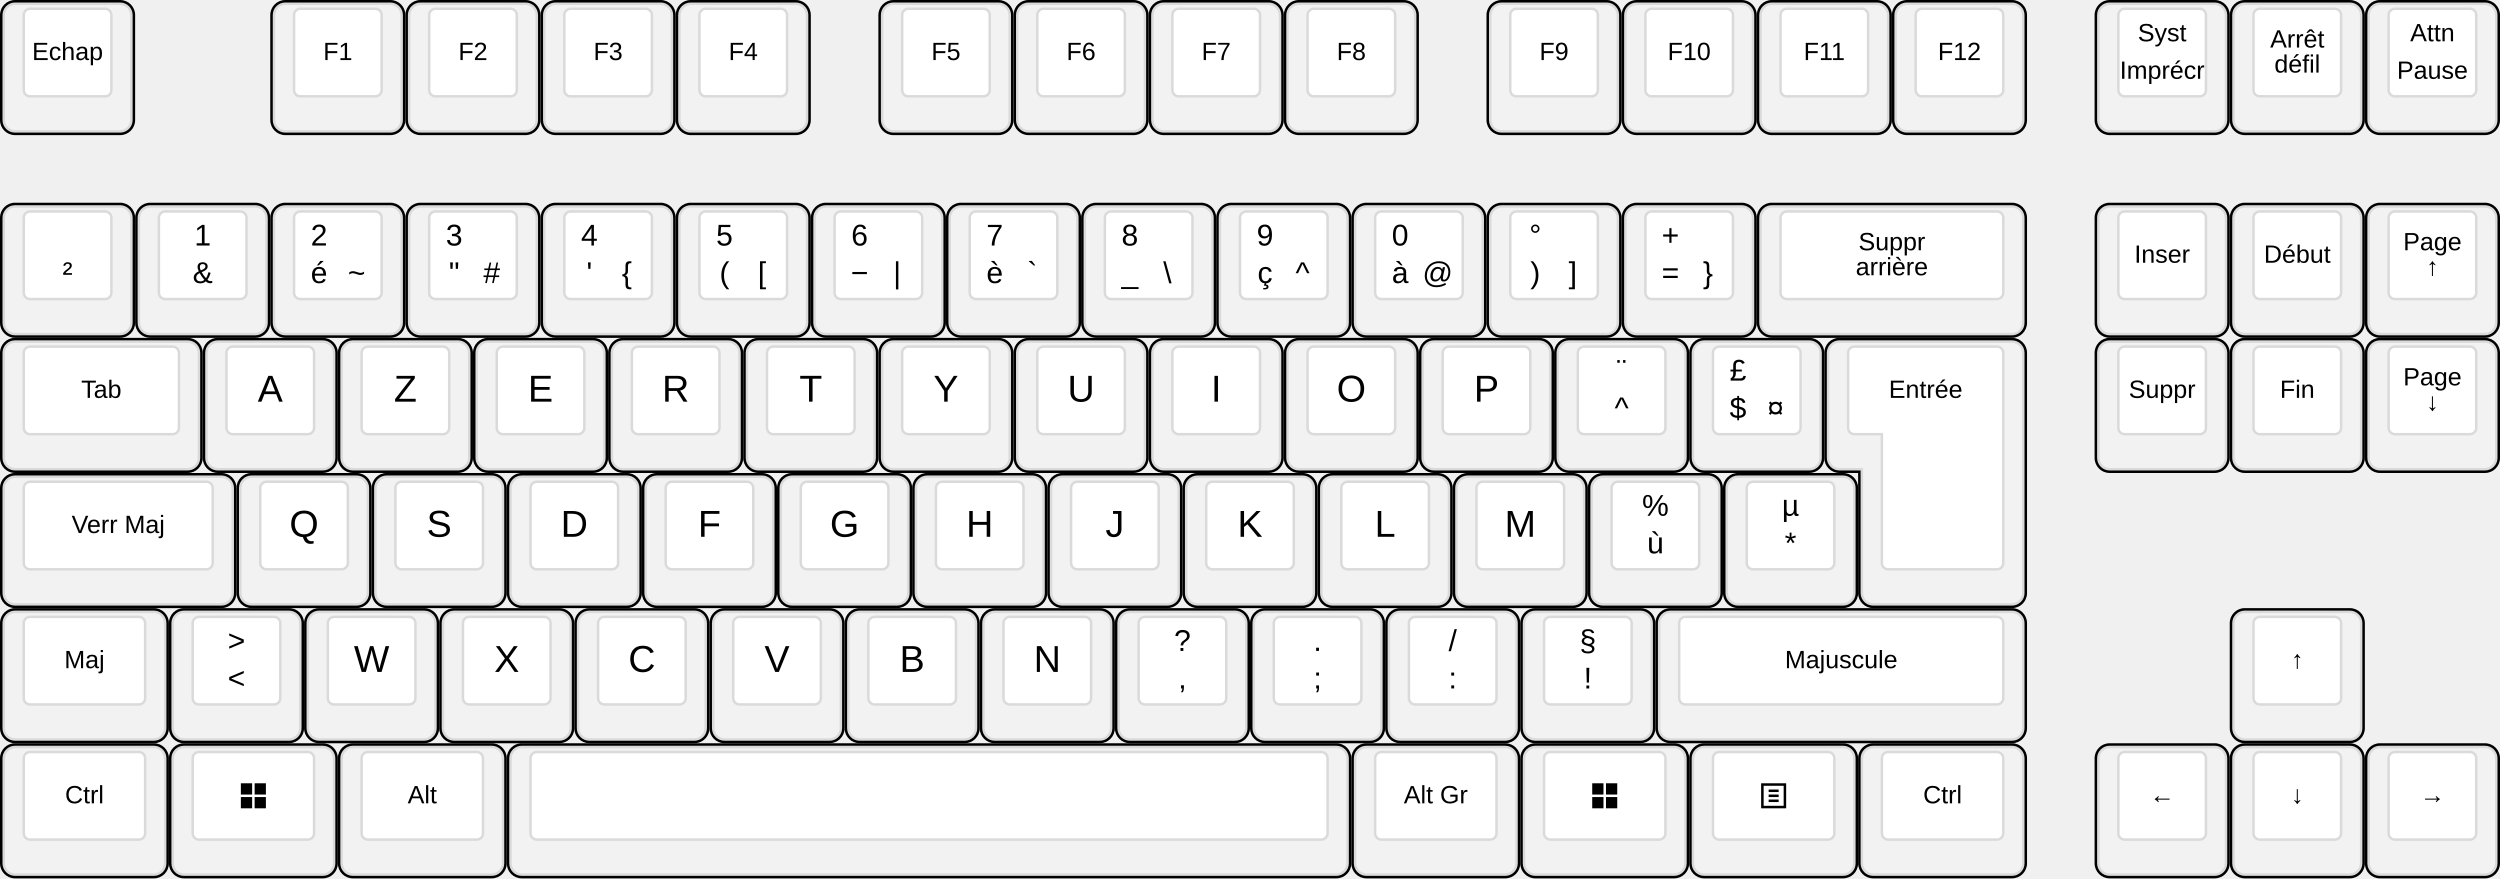
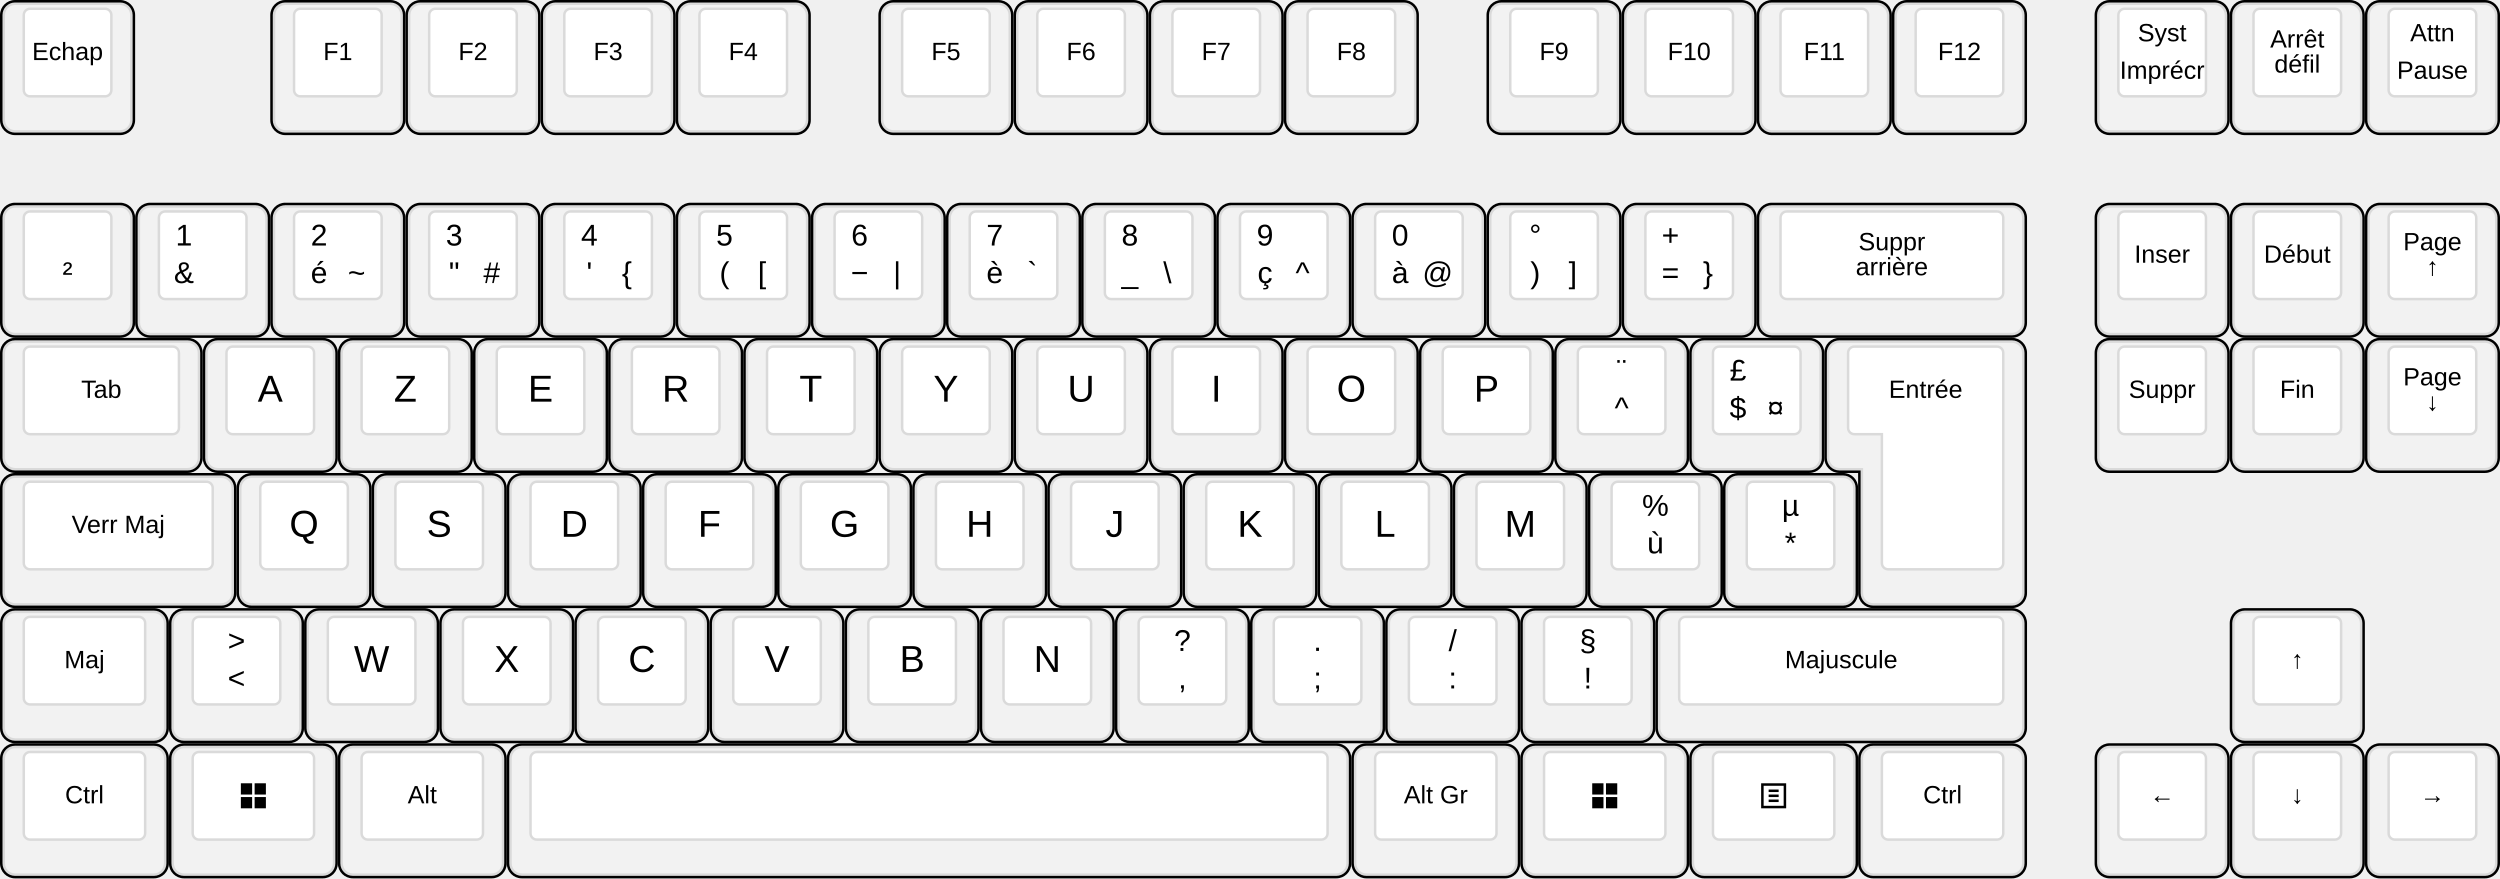
<svg xmlns="http://www.w3.org/2000/svg" xmlns:xlink="http://www.w3.org/1999/xlink" version="1.1" width="999" height="351" viewBox="0 -351 999 351">
  <defs>
    <g id="shape0">
      <path d="M 6 -54 C 2.686 -54 0 -51.314 0 -48 L 0 -6 C 0 -2.686 2.686 0 6 0 L 48 0 C 51.314 0 54 -2.686 54 -6 L 54 -48 C 54 -51.314 51.314 -54 48 -54 Z" fill="#000000" />
      <path d="M 6 -53 C 3.239 -53 1 -50.761 1 -48 L 1 -6 C 1 -3.239 3.239 -1 6 -1 L 48 -1 C 50.761 -1 53 -3.239 53 -6 L 53 -48 C 53 -50.761 50.761 -53 48 -53 Z" fill="#dadada" />
      <path d="M 6 -52 C 3.791 -52 2 -50.209 2 -48 L 2 -6 C 2 -3.791 3.791 -2 6 -2 L 48 -2 C 50.209 -2 52 -3.791 52 -6 L 52 -48 C 52 -50.209 50.209 -52 48 -52 Z" fill="#f2f2f2" />
      <path d="M 12 -51 C 10.343 -51 9 -49.657 9 -48 L 9 -18 C 9 -16.343 10.343 -15 12 -15 L 42 -15 C 43.657 -15 45 -16.343 45 -18 L 45 -48 C 45 -49.657 43.657 -51 42 -51 Z" fill="#dadada" />
      <path d="M 12 -50 C 10.895 -50 10 -49.105 10 -48 L 10 -18 C 10 -16.895 10.895 -16 12 -16 L 42 -16 C 43.105 -16 44 -16.895 44 -18 L 44 -48 C 44 -49.105 43.105 -50 42 -50 Z" fill="#ffffff" />
    </g>
    <g id="shape1">
      <path d="M 6 -54 C 2.686 -54 0 -51.314 0 -48 L 0 -6 C 0 -2.686 2.686 0 6 0 L 102 0 C 105.314 0 108 -2.686 108 -6 L 108 -48 C 108 -51.314 105.314 -54 102 -54 Z" fill="#000000" />
      <path d="M 6 -53 C 3.239 -53 1 -50.761 1 -48 L 1 -6 C 1 -3.239 3.239 -1 6 -1 L 102 -1 C 104.761 -1 107 -3.239 107 -6 L 107 -48 C 107 -50.761 104.761 -53 102 -53 Z" fill="#dadada" />
      <path d="M 6 -52 C 3.791 -52 2 -50.209 2 -48 L 2 -6 C 2 -3.791 3.791 -2 6 -2 L 102 -2 C 104.209 -2 106 -3.791 106 -6 L 106 -48 C 106 -50.209 104.209 -52 102 -52 Z" fill="#f2f2f2" />
      <path d="M 12 -51 C 10.343 -51 9 -49.657 9 -48 L 9 -18 C 9 -16.343 10.343 -15 12 -15 L 96 -15 C 97.657 -15 99 -16.343 99 -18 L 99 -48 C 99 -49.657 97.657 -51 96 -51 Z" fill="#dadada" />
      <path d="M 12 -50 C 10.895 -50 10 -49.105 10 -48 L 10 -18 C 10 -16.895 10.895 -16 12 -16 L 96 -16 C 97.105 -16 98 -16.895 98 -18 L 98 -48 C 98 -49.105 97.105 -50 96 -50 Z" fill="#ffffff" />
    </g>
    <g id="shape2">
      <path d="M 6 -54 C 2.686 -54 0 -51.314 0 -48 L 0 -6 C 0 -2.686 2.686 0 6 0 L 75 0 C 78.314 0 81 -2.686 81 -6 L 81 -48 C 81 -51.314 78.314 -54 75 -54 Z" fill="#000000" />
      <path d="M 6 -53 C 3.239 -53 1 -50.761 1 -48 L 1 -6 C 1 -3.239 3.239 -1 6 -1 L 75 -1 C 77.761 -1 80 -3.239 80 -6 L 80 -48 C 80 -50.761 77.761 -53 75 -53 Z" fill="#dadada" />
      <path d="M 6 -52 C 3.791 -52 2 -50.209 2 -48 L 2 -6 C 2 -3.791 3.791 -2 6 -2 L 75 -2 C 77.209 -2 79 -3.791 79 -6 L 79 -48 C 79 -50.209 77.209 -52 75 -52 Z" fill="#f2f2f2" />
      <path d="M 12 -51 C 10.343 -51 9 -49.657 9 -48 L 9 -18 C 9 -16.343 10.343 -15 12 -15 L 69 -15 C 70.657 -15 72 -16.343 72 -18 L 72 -48 C 72 -49.657 70.657 -51 69 -51 Z" fill="#dadada" />
      <path d="M 12 -50 C 10.895 -50 10 -49.105 10 -48 L 10 -18 C 10 -16.895 10.895 -16 12 -16 L 69 -16 C 70.105 -16 71 -16.895 71 -18 L 71 -48 C 71 -49.105 70.105 -50 69 -50 Z" fill="#ffffff" />
    </g>
    <g id="shape3">
      <path d="M 6 -54 C 2.686 -54 0 -51.314 0 -48 L 0 -6 C 0 -2.686 2.686 0 6 0 L 88.5 0 C 91.814 0 94.5 -2.686 94.5 -6 L 94.5 -48 C 94.5 -51.314 91.814 -54 88.5 -54 Z" fill="#000000" />
      <path d="M 6 -53 C 3.239 -53 1 -50.761 1 -48 L 1 -6 C 1 -3.239 3.239 -1 6 -1 L 88.5 -1 C 91.261 -1 93.5 -3.239 93.5 -6 L 93.5 -48 C 93.5 -50.761 91.261 -53 88.5 -53 Z" fill="#dadada" />
      <path d="M 6 -52 C 3.791 -52 2 -50.209 2 -48 L 2 -6 C 2 -3.791 3.791 -2 6 -2 L 88.5 -2 C 90.709 -2 92.5 -3.791 92.5 -6 L 92.5 -48 C 92.5 -50.209 90.709 -52 88.5 -52 Z" fill="#f2f2f2" />
      <path d="M 12 -51 C 10.343 -51 9 -49.657 9 -48 L 9 -18 C 9 -16.343 10.343 -15 12 -15 L 82.5 -15 C 84.157 -15 85.5 -16.343 85.5 -18 L 85.5 -48 C 85.5 -49.657 84.157 -51 82.5 -51 Z" fill="#dadada" />
      <path d="M 12 -50 C 10.895 -50 10 -49.105 10 -48 L 10 -18 C 10 -16.895 10.895 -16 12 -16 L 82.5 -16 C 83.605 -16 84.5 -16.895 84.5 -18 L 84.5 -48 C 84.5 -49.105 83.605 -50 82.5 -50 Z" fill="#ffffff" />
    </g>
    <g id="shape4">
      <path d="M -7.5 -108 C -10.814 -108 -13.5 -105.314 -13.5 -102 L -13.5 -60 C -13.5 -56.686 -10.814 -54 -7.5 -54 L 0 -54 L 0 -6 C 0 -2.686 2.686 0 6 0 L 61.5 0 C 64.814 0 67.5 -2.686 67.5 -6 L 67.5 -102 C 67.5 -105.314 64.814 -108 61.5 -108 Z" fill="#000000" />
      <path d="M -7.5 -107 C -10.261 -107 -12.5 -104.761 -12.5 -102 L -12.5 -60 C -12.5 -57.239 -10.261 -55 -7.5 -55 L 1 -55 L 1 -54 L 1 -6 C 1 -3.239 3.239 -1 6 -1 L 61.5 -1 C 64.261 -1 66.5 -3.239 66.5 -6 L 66.5 -102 C 66.5 -104.761 64.261 -107 61.5 -107 Z" fill="#dadada" />
      <path d="M -7.5 -106 C -9.709 -106 -11.5 -104.209 -11.5 -102 L -11.5 -60 C -11.5 -57.791 -9.709 -56 -7.5 -56 L 2 -56 L 2 -54 L 2 -6 C 2 -3.791 3.791 -2 6 -2 L 61.5 -2 C 63.709 -2 65.5 -3.791 65.5 -6 L 65.5 -102 C 65.5 -104.209 63.709 -106 61.5 -106 Z" fill="#f2f2f2" />
      <path d="M -1.5 -105 C -3.157 -105 -4.5 -103.657 -4.5 -102 L -4.5 -72 C -4.5 -70.343 -3.157 -69 -1.5 -69 L 9 -69 L 9 -60 L 9 -18 C 9 -16.343 10.343 -15 12 -15 L 55.5 -15 C 57.157 -15 58.5 -16.343 58.5 -18 L 58.5 -102 C 58.5 -103.657 57.157 -105 55.5 -105 Z" fill="#dadada" />
      <path d="M -1.5 -104 C -2.605 -104 -3.5 -103.105 -3.5 -102 L -3.5 -72 C -3.5 -70.895 -2.605 -70 -1.5 -70 L 10 -70 L 10 -60 L 10 -18 C 10 -16.895 10.895 -16 12 -16 L 55.5 -16 C 56.605 -16 57.5 -16.895 57.5 -18 L 57.5 -102 C 57.5 -103.105 56.605 -104 55.5 -104 Z" fill="#ffffff" />
    </g>
    <g id="shape5">
      <path d="M 6 -54 C 2.686 -54 0 -51.314 0 -48 L 0 -6 C 0 -2.686 2.686 0 6 0 L 61.5 0 C 64.814 0 67.5 -2.686 67.5 -6 L 67.5 -48 C 67.5 -51.314 64.814 -54 61.5 -54 Z" fill="#000000" />
      <path d="M 6 -53 C 3.239 -53 1 -50.761 1 -48 L 1 -6 C 1 -3.239 3.239 -1 6 -1 L 61.5 -1 C 64.261 -1 66.5 -3.239 66.5 -6 L 66.5 -48 C 66.5 -50.761 64.261 -53 61.5 -53 Z" fill="#dadada" />
      <path d="M 6 -52 C 3.791 -52 2 -50.209 2 -48 L 2 -6 C 2 -3.791 3.791 -2 6 -2 L 61.5 -2 C 63.709 -2 65.5 -3.791 65.5 -6 L 65.5 -48 C 65.5 -50.209 63.709 -52 61.5 -52 Z" fill="#f2f2f2" />
      <path d="M 12 -51 C 10.343 -51 9 -49.657 9 -48 L 9 -18 C 9 -16.343 10.343 -15 12 -15 L 55.5 -15 C 57.157 -15 58.5 -16.343 58.5 -18 L 58.5 -48 C 58.5 -49.657 57.157 -51 55.5 -51 Z" fill="#dadada" />
      <path d="M 12 -50 C 10.895 -50 10 -49.105 10 -48 L 10 -18 C 10 -16.895 10.895 -16 12 -16 L 55.5 -16 C 56.605 -16 57.5 -16.895 57.5 -18 L 57.5 -48 C 57.5 -49.105 56.605 -50 55.5 -50 Z" fill="#ffffff" />
    </g>
    <g id="shape6">
      <path d="M 6 -54 C 2.686 -54 0 -51.314 0 -48 L 0 -6 C 0 -2.686 2.686 0 6 0 L 142.5 0 C 145.814 0 148.5 -2.686 148.5 -6 L 148.5 -48 C 148.5 -51.314 145.814 -54 142.5 -54 Z" fill="#000000" />
      <path d="M 6 -53 C 3.239 -53 1 -50.761 1 -48 L 1 -6 C 1 -3.239 3.239 -1 6 -1 L 142.5 -1 C 145.261 -1 147.5 -3.239 147.5 -6 L 147.5 -48 C 147.5 -50.761 145.261 -53 142.5 -53 Z" fill="#dadada" />
      <path d="M 6 -52 C 3.791 -52 2 -50.209 2 -48 L 2 -6 C 2 -3.791 3.791 -2 6 -2 L 142.5 -2 C 144.709 -2 146.5 -3.791 146.5 -6 L 146.5 -48 C 146.5 -50.209 144.709 -52 142.5 -52 Z" fill="#f2f2f2" />
      <path d="M 12 -51 C 10.343 -51 9 -49.657 9 -48 L 9 -18 C 9 -16.343 10.343 -15 12 -15 L 136.5 -15 C 138.157 -15 139.5 -16.343 139.5 -18 L 139.5 -48 C 139.5 -49.657 138.157 -51 136.5 -51 Z" fill="#dadada" />
      <path d="M 12 -50 C 10.895 -50 10 -49.105 10 -48 L 10 -18 C 10 -16.895 10.895 -16 12 -16 L 136.5 -16 C 137.605 -16 138.5 -16.895 138.5 -18 L 138.5 -48 C 138.5 -49.105 137.605 -50 136.5 -50 Z" fill="#ffffff" />
    </g>
    <g id="shape7">
      <path d="M 6 -54 C 2.686 -54 0 -51.314 0 -48 L 0 -6 C 0 -2.686 2.686 0 6 0 L 331.5 0 C 334.814 0 337.5 -2.686 337.5 -6 L 337.5 -48 C 337.5 -51.314 334.814 -54 331.5 -54 Z" fill="#000000" />
      <path d="M 6 -53 C 3.239 -53 1 -50.761 1 -48 L 1 -6 C 1 -3.239 3.239 -1 6 -1 L 331.5 -1 C 334.261 -1 336.5 -3.239 336.5 -6 L 336.5 -48 C 336.5 -50.761 334.261 -53 331.5 -53 Z" fill="#dadada" />
      <path d="M 6 -52 C 3.791 -52 2 -50.209 2 -48 L 2 -6 C 2 -3.791 3.791 -2 6 -2 L 331.5 -2 C 333.709 -2 335.5 -3.791 335.5 -6 L 335.5 -48 C 335.5 -50.209 333.709 -52 331.5 -52 Z" fill="#f2f2f2" />
      <path d="M 12 -51 C 10.343 -51 9 -49.657 9 -48 L 9 -18 C 9 -16.343 10.343 -15 12 -15 L 325.5 -15 C 327.157 -15 328.5 -16.343 328.5 -18 L 328.5 -48 C 328.5 -49.657 327.157 -51 325.5 -51 Z" fill="#dadada" />
      <path d="M 12 -50 C 10.895 -50 10 -49.105 10 -48 L 10 -18 C 10 -16.895 10.895 -16 12 -16 L 325.5 -16 C 326.605 -16 327.5 -16.895 327.5 -18 L 327.5 -48 C 327.5 -49.105 326.605 -50 325.5 -50 Z" fill="#ffffff" />
    </g>
    <path id="path0" d="M 0 0 h 0.45 v 0.45 h -0.45 z M 1 0 v 0.45 h -0.45 v -0.45 z M 1 1 h -0.45 v -0.45 h 0.45 z M 0 1 v -0.45 h 0.45 v 0.45 z" />
    <path id="path1" d="M 0 0 V 1 H 1 V 0 Z M 0.9 0.9 H 0.1 V 0.1 H 0.9 Z M 0.7 0.35 H 0.3 V 0.25 H 0.7 Z M 0.7 0.55 H 0.3 V 0.45 H 0.7 Z M 0.7 0.75 H 0.3 V 0.65 H 0.7 Z" />
  </defs>
  <g class="keyboard">
    <g class="key">
      <use xlink:href="#shape0" transform="translate(0 -297)" />
      <text x="27" y="-327" text-anchor="middle" font-family="Arial" font-size="10" fill="#000000">Echap</text>
    </g>
    <g class="key">
      <use xlink:href="#shape0" transform="translate(108 -297)" />
      <text x="135" y="-327" text-anchor="middle" font-family="Arial" font-size="10" fill="#000000">F1</text>
    </g>
    <g class="key">
      <use xlink:href="#shape0" transform="translate(162 -297)" />
      <text x="189" y="-327" text-anchor="middle" font-family="Arial" font-size="10" fill="#000000">F2</text>
    </g>
    <g class="key">
      <use xlink:href="#shape0" transform="translate(216 -297)" />
      <text x="243" y="-327" text-anchor="middle" font-family="Arial" font-size="10" fill="#000000">F3</text>
    </g>
    <g class="key">
      <use xlink:href="#shape0" transform="translate(270 -297)" />
      <text x="297" y="-327" text-anchor="middle" font-family="Arial" font-size="10" fill="#000000">F4</text>
    </g>
    <g class="key">
      <use xlink:href="#shape0" transform="translate(351 -297)" />
      <text x="378" y="-327" text-anchor="middle" font-family="Arial" font-size="10" fill="#000000">F5</text>
    </g>
    <g class="key">
      <use xlink:href="#shape0" transform="translate(405 -297)" />
      <text x="432" y="-327" text-anchor="middle" font-family="Arial" font-size="10" fill="#000000">F6</text>
    </g>
    <g class="key">
      <use xlink:href="#shape0" transform="translate(459 -297)" />
      <text x="486" y="-327" text-anchor="middle" font-family="Arial" font-size="10" fill="#000000">F7</text>
    </g>
    <g class="key">
      <use xlink:href="#shape0" transform="translate(513 -297)" />
      <text x="540" y="-327" text-anchor="middle" font-family="Arial" font-size="10" fill="#000000">F8</text>
    </g>
    <g class="key">
      <use xlink:href="#shape0" transform="translate(594 -297)" />
      <text x="621" y="-327" text-anchor="middle" font-family="Arial" font-size="10" fill="#000000">F9</text>
    </g>
    <g class="key">
      <use xlink:href="#shape0" transform="translate(648 -297)" />
      <text x="675" y="-327" text-anchor="middle" font-family="Arial" font-size="10" fill="#000000">F10</text>
    </g>
    <g class="key">
      <use xlink:href="#shape0" transform="translate(702 -297)" />
      <text x="729" y="-327" text-anchor="middle" font-family="Arial" font-size="10" fill="#000000">F11</text>
    </g>
    <g class="key">
      <use xlink:href="#shape0" transform="translate(756 -297)" />
      <text x="783" y="-327" text-anchor="middle" font-family="Arial" font-size="10" fill="#000000">F12</text>
    </g>
    <g class="key">
      <use xlink:href="#shape0" transform="translate(837 -297)" />
      <text x="864" y="-319.5" text-anchor="middle" font-family="Arial" font-size="10" textLength="30" lengthAdjust="spacingAndGlyphs" fill="#000000">Imprécr</text>
      <text x="864" y="-334.5" text-anchor="middle" font-family="Arial" font-size="10" fill="#000000">Syst</text>
    </g>
    <g class="key">
      <use xlink:href="#shape0" transform="translate(891 -297)" />
      <text x="918" y="-332" text-anchor="middle" font-family="Arial" font-size="10" fill="#000000">Arrêt</text>
      <text x="918" y="-322" text-anchor="middle" font-family="Arial" font-size="10" fill="#000000">défil</text>
    </g>
    <g class="key">
      <use xlink:href="#shape0" transform="translate(945 -297)" />
      <text x="972" y="-319.5" text-anchor="middle" font-family="Arial" font-size="10" fill="#000000">Pause</text>
      <text x="972" y="-334.5" text-anchor="middle" font-family="Arial" font-size="10" fill="#000000">Attn</text>
    </g>
    <g class="key">
      <use xlink:href="#shape0" transform="translate(0 -216)" />
      <text x="27" y="-237.9" text-anchor="middle" font-family="Arial" font-size="12" fill="#000000">²</text>
    </g>
    <g class="key">
      <use xlink:href="#shape0" transform="translate(54 -216)" />
-       <text x="81" y="-237.9" text-anchor="middle" font-family="Arial" font-size="12" fill="#000000">&amp;</text>
-       <text x="81" y="-252.9" text-anchor="middle" font-family="Arial" font-size="12" fill="#000000">1</text>
+       <text x="73.5" y="-237.9" text-anchor="middle" font-family="Arial" font-size="12" fill="#000000">&amp;</text>
+       <text x="73.5" y="-252.9" text-anchor="middle" font-family="Arial" font-size="12" fill="#000000">1</text>
    </g>
    <g class="key">
      <use xlink:href="#shape0" transform="translate(108 -216)" />
      <text x="127.5" y="-237.9" text-anchor="middle" font-family="Arial" font-size="12" fill="#000000">é</text>
      <text x="127.5" y="-252.9" text-anchor="middle" font-family="Arial" font-size="12" fill="#000000">2</text>
      <text x="142.5" y="-237.9" text-anchor="middle" font-family="Arial" font-size="12" fill="#000000">~</text>
    </g>
    <g class="key">
      <use xlink:href="#shape0" transform="translate(162 -216)" />
      <text x="181.5" y="-237.9" text-anchor="middle" font-family="Arial" font-size="12" fill="#000000">"</text>
      <text x="181.5" y="-252.9" text-anchor="middle" font-family="Arial" font-size="12" fill="#000000">3</text>
      <text x="196.5" y="-237.9" text-anchor="middle" font-family="Arial" font-size="12" fill="#000000">#</text>
    </g>
    <g class="key">
      <use xlink:href="#shape0" transform="translate(216 -216)" />
      <text x="235.5" y="-237.9" text-anchor="middle" font-family="Arial" font-size="12" fill="#000000">'</text>
      <text x="235.5" y="-252.9" text-anchor="middle" font-family="Arial" font-size="12" fill="#000000">4</text>
      <text x="250.5" y="-237.9" text-anchor="middle" font-family="Arial" font-size="12" fill="#000000">{</text>
    </g>
    <g class="key">
      <use xlink:href="#shape0" transform="translate(270 -216)" />
      <text x="289.5" y="-237.9" text-anchor="middle" font-family="Arial" font-size="12" fill="#000000">(</text>
      <text x="289.5" y="-252.9" text-anchor="middle" font-family="Arial" font-size="12" fill="#000000">5</text>
      <text x="304.5" y="-237.9" text-anchor="middle" font-family="Arial" font-size="12" fill="#000000">[</text>
    </g>
    <g class="key">
      <use xlink:href="#shape0" transform="translate(324 -216)" />
      <text x="343.5" y="-237.9" text-anchor="middle" font-family="Arial" font-size="12" fill="#000000">−</text>
      <text x="343.5" y="-252.9" text-anchor="middle" font-family="Arial" font-size="12" fill="#000000">6</text>
      <text x="358.5" y="-237.9" text-anchor="middle" font-family="Arial" font-size="12" fill="#000000">|</text>
    </g>
    <g class="key">
      <use xlink:href="#shape0" transform="translate(378 -216)" />
      <text x="397.5" y="-237.9" text-anchor="middle" font-family="Arial" font-size="12" fill="#000000">è</text>
      <text x="397.5" y="-252.9" text-anchor="middle" font-family="Arial" font-size="12" fill="#000000">7</text>
      <text x="412.5" y="-237.9" text-anchor="middle" font-family="Arial" font-size="12" fill="#000000">`</text>
    </g>
    <g class="key">
      <use xlink:href="#shape0" transform="translate(432 -216)" />
      <text x="451.5" y="-237.9" text-anchor="middle" font-family="Arial" font-size="12" fill="#000000">_</text>
      <text x="451.5" y="-252.9" text-anchor="middle" font-family="Arial" font-size="12" fill="#000000">8</text>
      <text x="466.5" y="-237.9" text-anchor="middle" font-family="Arial" font-size="12" fill="#000000">\</text>
    </g>
    <g class="key">
      <use xlink:href="#shape0" transform="translate(486 -216)" />
      <text x="505.5" y="-237.9" text-anchor="middle" font-family="Arial" font-size="12" fill="#000000">ç</text>
      <text x="505.5" y="-252.9" text-anchor="middle" font-family="Arial" font-size="12" fill="#000000">9</text>
      <text x="520.5" y="-237.9" text-anchor="middle" font-family="Arial" font-size="12" fill="#000000">^</text>
    </g>
    <g class="key">
      <use xlink:href="#shape0" transform="translate(540 -216)" />
      <text x="559.5" y="-237.9" text-anchor="middle" font-family="Arial" font-size="12" fill="#000000">à</text>
      <text x="559.5" y="-252.9" text-anchor="middle" font-family="Arial" font-size="12" fill="#000000">0</text>
      <text x="574.5" y="-237.9" text-anchor="middle" font-family="Arial" font-size="12" fill="#000000">@</text>
    </g>
    <g class="key">
      <use xlink:href="#shape0" transform="translate(594 -216)" />
      <text x="613.5" y="-237.9" text-anchor="middle" font-family="Arial" font-size="12" fill="#000000">)</text>
      <text x="613.5" y="-252.9" text-anchor="middle" font-family="Arial" font-size="12" fill="#000000">°</text>
      <text x="628.5" y="-237.9" text-anchor="middle" font-family="Arial" font-size="12" fill="#000000">]</text>
    </g>
    <g class="key">
      <use xlink:href="#shape0" transform="translate(648 -216)" />
      <text x="667.5" y="-237.9" text-anchor="middle" font-family="Arial" font-size="12" fill="#000000">=</text>
      <text x="667.5" y="-252.9" text-anchor="middle" font-family="Arial" font-size="12" fill="#000000">+</text>
      <text x="682.5" y="-237.9" text-anchor="middle" font-family="Arial" font-size="12" fill="#000000">}</text>
    </g>
    <g class="key">
      <use xlink:href="#shape1" transform="translate(702 -216)" />
      <text x="756" y="-251" text-anchor="middle" font-family="Arial" font-size="10" fill="#000000">Suppr</text>
      <text x="756" y="-241" text-anchor="middle" font-family="Arial" font-size="10" fill="#000000">arrière</text>
    </g>
    <g class="key">
      <use xlink:href="#shape0" transform="translate(837 -216)" />
      <text x="864" y="-246" text-anchor="middle" font-family="Arial" font-size="10" fill="#000000">Inser</text>
    </g>
    <g class="key">
      <use xlink:href="#shape0" transform="translate(891 -216)" />
      <text x="918" y="-246" text-anchor="middle" font-family="Arial" font-size="10" fill="#000000">Début</text>
    </g>
    <g class="key">
      <use xlink:href="#shape0" transform="translate(945 -216)" />
      <text x="972" y="-251" text-anchor="middle" font-family="Arial" font-size="10" fill="#000000">Page</text>
      <text x="972" y="-241" text-anchor="middle" font-family="Arial" font-size="10" fill="#000000">↑</text>
    </g>
    <g class="key">
      <use xlink:href="#shape2" transform="translate(0 -162)" />
      <text x="40.5" y="-192" text-anchor="middle" font-family="Arial" font-size="10" fill="#000000">Tab</text>
    </g>
    <g class="key">
      <use xlink:href="#shape0" transform="translate(81 -162)" />
      <text x="108" y="-190.5" text-anchor="middle" font-family="Arial" font-size="15" fill="#000000">A</text>
    </g>
    <g class="key">
      <use xlink:href="#shape0" transform="translate(135 -162)" />
      <text x="162" y="-190.5" text-anchor="middle" font-family="Arial" font-size="15" fill="#000000">Z</text>
    </g>
    <g class="key">
      <use xlink:href="#shape0" transform="translate(189 -162)" />
      <text x="216" y="-190.5" text-anchor="middle" font-family="Arial" font-size="15" fill="#000000">E</text>
    </g>
    <g class="key">
      <use xlink:href="#shape0" transform="translate(243 -162)" />
      <text x="270" y="-190.5" text-anchor="middle" font-family="Arial" font-size="15" fill="#000000">R</text>
    </g>
    <g class="key">
      <use xlink:href="#shape0" transform="translate(297 -162)" />
      <text x="324" y="-190.5" text-anchor="middle" font-family="Arial" font-size="15" fill="#000000">T</text>
    </g>
    <g class="key">
      <use xlink:href="#shape0" transform="translate(351 -162)" />
      <text x="378" y="-190.5" text-anchor="middle" font-family="Arial" font-size="15" fill="#000000">Y</text>
    </g>
    <g class="key">
      <use xlink:href="#shape0" transform="translate(405 -162)" />
      <text x="432" y="-190.5" text-anchor="middle" font-family="Arial" font-size="15" fill="#000000">U</text>
    </g>
    <g class="key">
      <use xlink:href="#shape0" transform="translate(459 -162)" />
      <text x="486" y="-190.5" text-anchor="middle" font-family="Arial" font-size="15" fill="#000000">I</text>
    </g>
    <g class="key">
      <use xlink:href="#shape0" transform="translate(513 -162)" />
      <text x="540" y="-190.5" text-anchor="middle" font-family="Arial" font-size="15" fill="#000000">O</text>
    </g>
    <g class="key">
      <use xlink:href="#shape0" transform="translate(567 -162)" />
      <text x="594" y="-190.5" text-anchor="middle" font-family="Arial" font-size="15" fill="#000000">P</text>
    </g>
    <g class="key">
      <use xlink:href="#shape0" transform="translate(621 -162)" />
      <text x="648" y="-183.9" text-anchor="middle" font-family="Arial" font-size="12" fill="#000000">^</text>
      <text x="648" y="-198.9" text-anchor="middle" font-family="Arial" font-size="12" fill="#000000">¨</text>
    </g>
    <g class="key">
      <use xlink:href="#shape0" transform="translate(675 -162)" />
      <text x="694.5" y="-183.9" text-anchor="middle" font-family="Arial" font-size="12" fill="#000000">$</text>
      <text x="694.5" y="-198.9" text-anchor="middle" font-family="Arial" font-size="12" fill="#000000">£</text>
      <text x="709.5" y="-183.9" text-anchor="middle" font-family="Arial" font-size="12" fill="#000000">¤</text>
    </g>
    <g class="key">
      <use xlink:href="#shape0" transform="translate(837 -162)" />
      <text x="864" y="-192" text-anchor="middle" font-family="Arial" font-size="10" fill="#000000">Suppr</text>
    </g>
    <g class="key">
      <use xlink:href="#shape0" transform="translate(891 -162)" />
      <text x="918" y="-192" text-anchor="middle" font-family="Arial" font-size="10" fill="#000000">Fin</text>
    </g>
    <g class="key">
      <use xlink:href="#shape0" transform="translate(945 -162)" />
      <text x="972" y="-197" text-anchor="middle" font-family="Arial" font-size="10" fill="#000000">Page</text>
      <text x="972" y="-187" text-anchor="middle" font-family="Arial" font-size="10" fill="#000000">↓</text>
    </g>
    <g class="key">
      <use xlink:href="#shape3" transform="translate(0 -108)" />
      <text x="47.25" y="-138" text-anchor="middle" font-family="Arial" font-size="10" fill="#000000">Verr Maj</text>
    </g>
    <g class="key">
      <use xlink:href="#shape0" transform="translate(94.5 -108)" />
      <text x="121.5" y="-136.5" text-anchor="middle" font-family="Arial" font-size="15" fill="#000000">Q</text>
    </g>
    <g class="key">
      <use xlink:href="#shape0" transform="translate(148.5 -108)" />
      <text x="175.5" y="-136.5" text-anchor="middle" font-family="Arial" font-size="15" fill="#000000">S</text>
    </g>
    <g class="key">
      <use xlink:href="#shape0" transform="translate(202.5 -108)" />
      <text x="229.5" y="-136.5" text-anchor="middle" font-family="Arial" font-size="15" fill="#000000">D</text>
    </g>
    <g class="key">
      <use xlink:href="#shape0" transform="translate(256.5 -108)" />
      <text x="283.5" y="-136.5" text-anchor="middle" font-family="Arial" font-size="15" fill="#000000">F</text>
    </g>
    <g class="key">
      <use xlink:href="#shape0" transform="translate(310.5 -108)" />
      <text x="337.5" y="-136.5" text-anchor="middle" font-family="Arial" font-size="15" fill="#000000">G</text>
    </g>
    <g class="key">
      <use xlink:href="#shape0" transform="translate(364.5 -108)" />
      <text x="391.5" y="-136.5" text-anchor="middle" font-family="Arial" font-size="15" fill="#000000">H</text>
    </g>
    <g class="key">
      <use xlink:href="#shape0" transform="translate(418.5 -108)" />
      <text x="445.5" y="-136.5" text-anchor="middle" font-family="Arial" font-size="15" fill="#000000">J</text>
    </g>
    <g class="key">
      <use xlink:href="#shape0" transform="translate(472.5 -108)" />
      <text x="499.5" y="-136.5" text-anchor="middle" font-family="Arial" font-size="15" fill="#000000">K</text>
    </g>
    <g class="key">
      <use xlink:href="#shape0" transform="translate(526.5 -108)" />
      <text x="553.5" y="-136.5" text-anchor="middle" font-family="Arial" font-size="15" fill="#000000">L</text>
    </g>
    <g class="key">
      <use xlink:href="#shape0" transform="translate(580.5 -108)" />
      <text x="607.5" y="-136.5" text-anchor="middle" font-family="Arial" font-size="15" fill="#000000">M</text>
    </g>
    <g class="key">
      <use xlink:href="#shape0" transform="translate(634.5 -108)" />
      <text x="661.5" y="-129.9" text-anchor="middle" font-family="Arial" font-size="12" fill="#000000">ù</text>
      <text x="661.5" y="-144.9" text-anchor="middle" font-family="Arial" font-size="12" fill="#000000">%</text>
    </g>
    <g class="key">
      <use xlink:href="#shape0" transform="translate(688.5 -108)" />
      <text x="715.5" y="-129.9" text-anchor="middle" font-family="Arial" font-size="12" fill="#000000">*</text>
      <text x="715.5" y="-144.9" text-anchor="middle" font-family="Arial" font-size="12" fill="#000000">µ</text>
    </g>
    <g class="key">
      <use xlink:href="#shape4" transform="translate(742.5 -108)" />
      <text x="769.5" y="-192" text-anchor="middle" font-family="Arial" font-size="10" fill="#000000">Entrée</text>
    </g>
    <g class="key">
      <use xlink:href="#shape5" transform="translate(0 -54)" />
      <text x="33.75" y="-84" text-anchor="middle" font-family="Arial" font-size="10" fill="#000000">Maj</text>
    </g>
    <g class="key">
      <use xlink:href="#shape0" transform="translate(67.5 -54)" />
      <text x="94.5" y="-75.9" text-anchor="middle" font-family="Arial" font-size="12" fill="#000000">&lt;</text>
      <text x="94.5" y="-90.9" text-anchor="middle" font-family="Arial" font-size="12" fill="#000000">&gt;</text>
    </g>
    <g class="key">
      <use xlink:href="#shape0" transform="translate(121.5 -54)" />
      <text x="148.5" y="-82.5" text-anchor="middle" font-family="Arial" font-size="15" fill="#000000">W</text>
    </g>
    <g class="key">
      <use xlink:href="#shape0" transform="translate(175.5 -54)" />
      <text x="202.5" y="-82.5" text-anchor="middle" font-family="Arial" font-size="15" fill="#000000">X</text>
    </g>
    <g class="key">
      <use xlink:href="#shape0" transform="translate(229.5 -54)" />
      <text x="256.5" y="-82.5" text-anchor="middle" font-family="Arial" font-size="15" fill="#000000">C</text>
    </g>
    <g class="key">
      <use xlink:href="#shape0" transform="translate(283.5 -54)" />
      <text x="310.5" y="-82.5" text-anchor="middle" font-family="Arial" font-size="15" fill="#000000">V</text>
    </g>
    <g class="key">
      <use xlink:href="#shape0" transform="translate(337.5 -54)" />
      <text x="364.5" y="-82.5" text-anchor="middle" font-family="Arial" font-size="15" fill="#000000">B</text>
    </g>
    <g class="key">
      <use xlink:href="#shape0" transform="translate(391.5 -54)" />
      <text x="418.5" y="-82.5" text-anchor="middle" font-family="Arial" font-size="15" fill="#000000">N</text>
    </g>
    <g class="key">
      <use xlink:href="#shape0" transform="translate(445.5 -54)" />
      <text x="472.5" y="-75.9" text-anchor="middle" font-family="Arial" font-size="12" fill="#000000">,</text>
      <text x="472.5" y="-90.9" text-anchor="middle" font-family="Arial" font-size="12" fill="#000000">?</text>
    </g>
    <g class="key">
      <use xlink:href="#shape0" transform="translate(499.5 -54)" />
      <text x="526.5" y="-75.9" text-anchor="middle" font-family="Arial" font-size="12" fill="#000000">;</text>
      <text x="526.5" y="-90.9" text-anchor="middle" font-family="Arial" font-size="12" fill="#000000">.</text>
    </g>
    <g class="key">
      <use xlink:href="#shape0" transform="translate(553.5 -54)" />
      <text x="580.5" y="-75.9" text-anchor="middle" font-family="Arial" font-size="12" fill="#000000">:</text>
      <text x="580.5" y="-90.9" text-anchor="middle" font-family="Arial" font-size="12" fill="#000000">/</text>
    </g>
    <g class="key">
      <use xlink:href="#shape0" transform="translate(607.5 -54)" />
      <text x="634.5" y="-75.9" text-anchor="middle" font-family="Arial" font-size="12" fill="#000000">!</text>
      <text x="634.5" y="-90.9" text-anchor="middle" font-family="Arial" font-size="12" fill="#000000">§</text>
    </g>
    <g class="key">
      <use xlink:href="#shape6" transform="translate(661.5 -54)" />
      <text x="735.75" y="-84" text-anchor="middle" font-family="Arial" font-size="10" fill="#000000">Majuscule</text>
    </g>
    <g class="key">
      <use xlink:href="#shape0" transform="translate(891 -54)" />
      <text x="918" y="-84" text-anchor="middle" font-family="Arial" font-size="10" fill="#000000">↑</text>
    </g>
    <g class="key">
      <use xlink:href="#shape5" transform="translate(0 0)" />
      <text x="33.75" y="-30" text-anchor="middle" font-family="Arial" font-size="10" fill="#000000">Ctrl</text>
    </g>
    <g class="key">
      <use xlink:href="#shape5" transform="translate(67.5 0)" />
      <use xlink:href="#path0" transform="translate(96.25 -38) scale(10 10)" fill="#000000" />
    </g>
    <g class="key">
      <use xlink:href="#shape5" transform="translate(135 0)" />
      <text x="168.75" y="-30" text-anchor="middle" font-family="Arial" font-size="10" fill="#000000">Alt</text>
    </g>
    <g class="key">
      <use xlink:href="#shape7" transform="translate(202.5 0)" />
    </g>
    <g class="key">
      <use xlink:href="#shape5" transform="translate(540 0)" />
      <text x="573.75" y="-30" text-anchor="middle" font-family="Arial" font-size="10" fill="#000000">Alt Gr</text>
    </g>
    <g class="key">
      <use xlink:href="#shape5" transform="translate(607.5 0)" />
      <use xlink:href="#path0" transform="translate(636.25 -38) scale(10 10)" fill="#000000" />
    </g>
    <g class="key">
      <use xlink:href="#shape5" transform="translate(675 0)" />
      <use xlink:href="#path1" transform="translate(703.75 -38) scale(10 10)" fill="#000000" />
    </g>
    <g class="key">
      <use xlink:href="#shape5" transform="translate(742.5 0)" />
      <text x="776.25" y="-30" text-anchor="middle" font-family="Arial" font-size="10" fill="#000000">Ctrl</text>
    </g>
    <g class="key">
      <use xlink:href="#shape0" transform="translate(837 0)" />
      <text x="864" y="-30" text-anchor="middle" font-family="Arial" font-size="10" fill="#000000">←</text>
    </g>
    <g class="key">
      <use xlink:href="#shape0" transform="translate(891 0)" />
      <text x="918" y="-30" text-anchor="middle" font-family="Arial" font-size="10" fill="#000000">↓</text>
    </g>
    <g class="key">
      <use xlink:href="#shape0" transform="translate(945 0)" />
      <text x="972" y="-30" text-anchor="middle" font-family="Arial" font-size="10" fill="#000000">→</text>
    </g>
  </g>
</svg>
